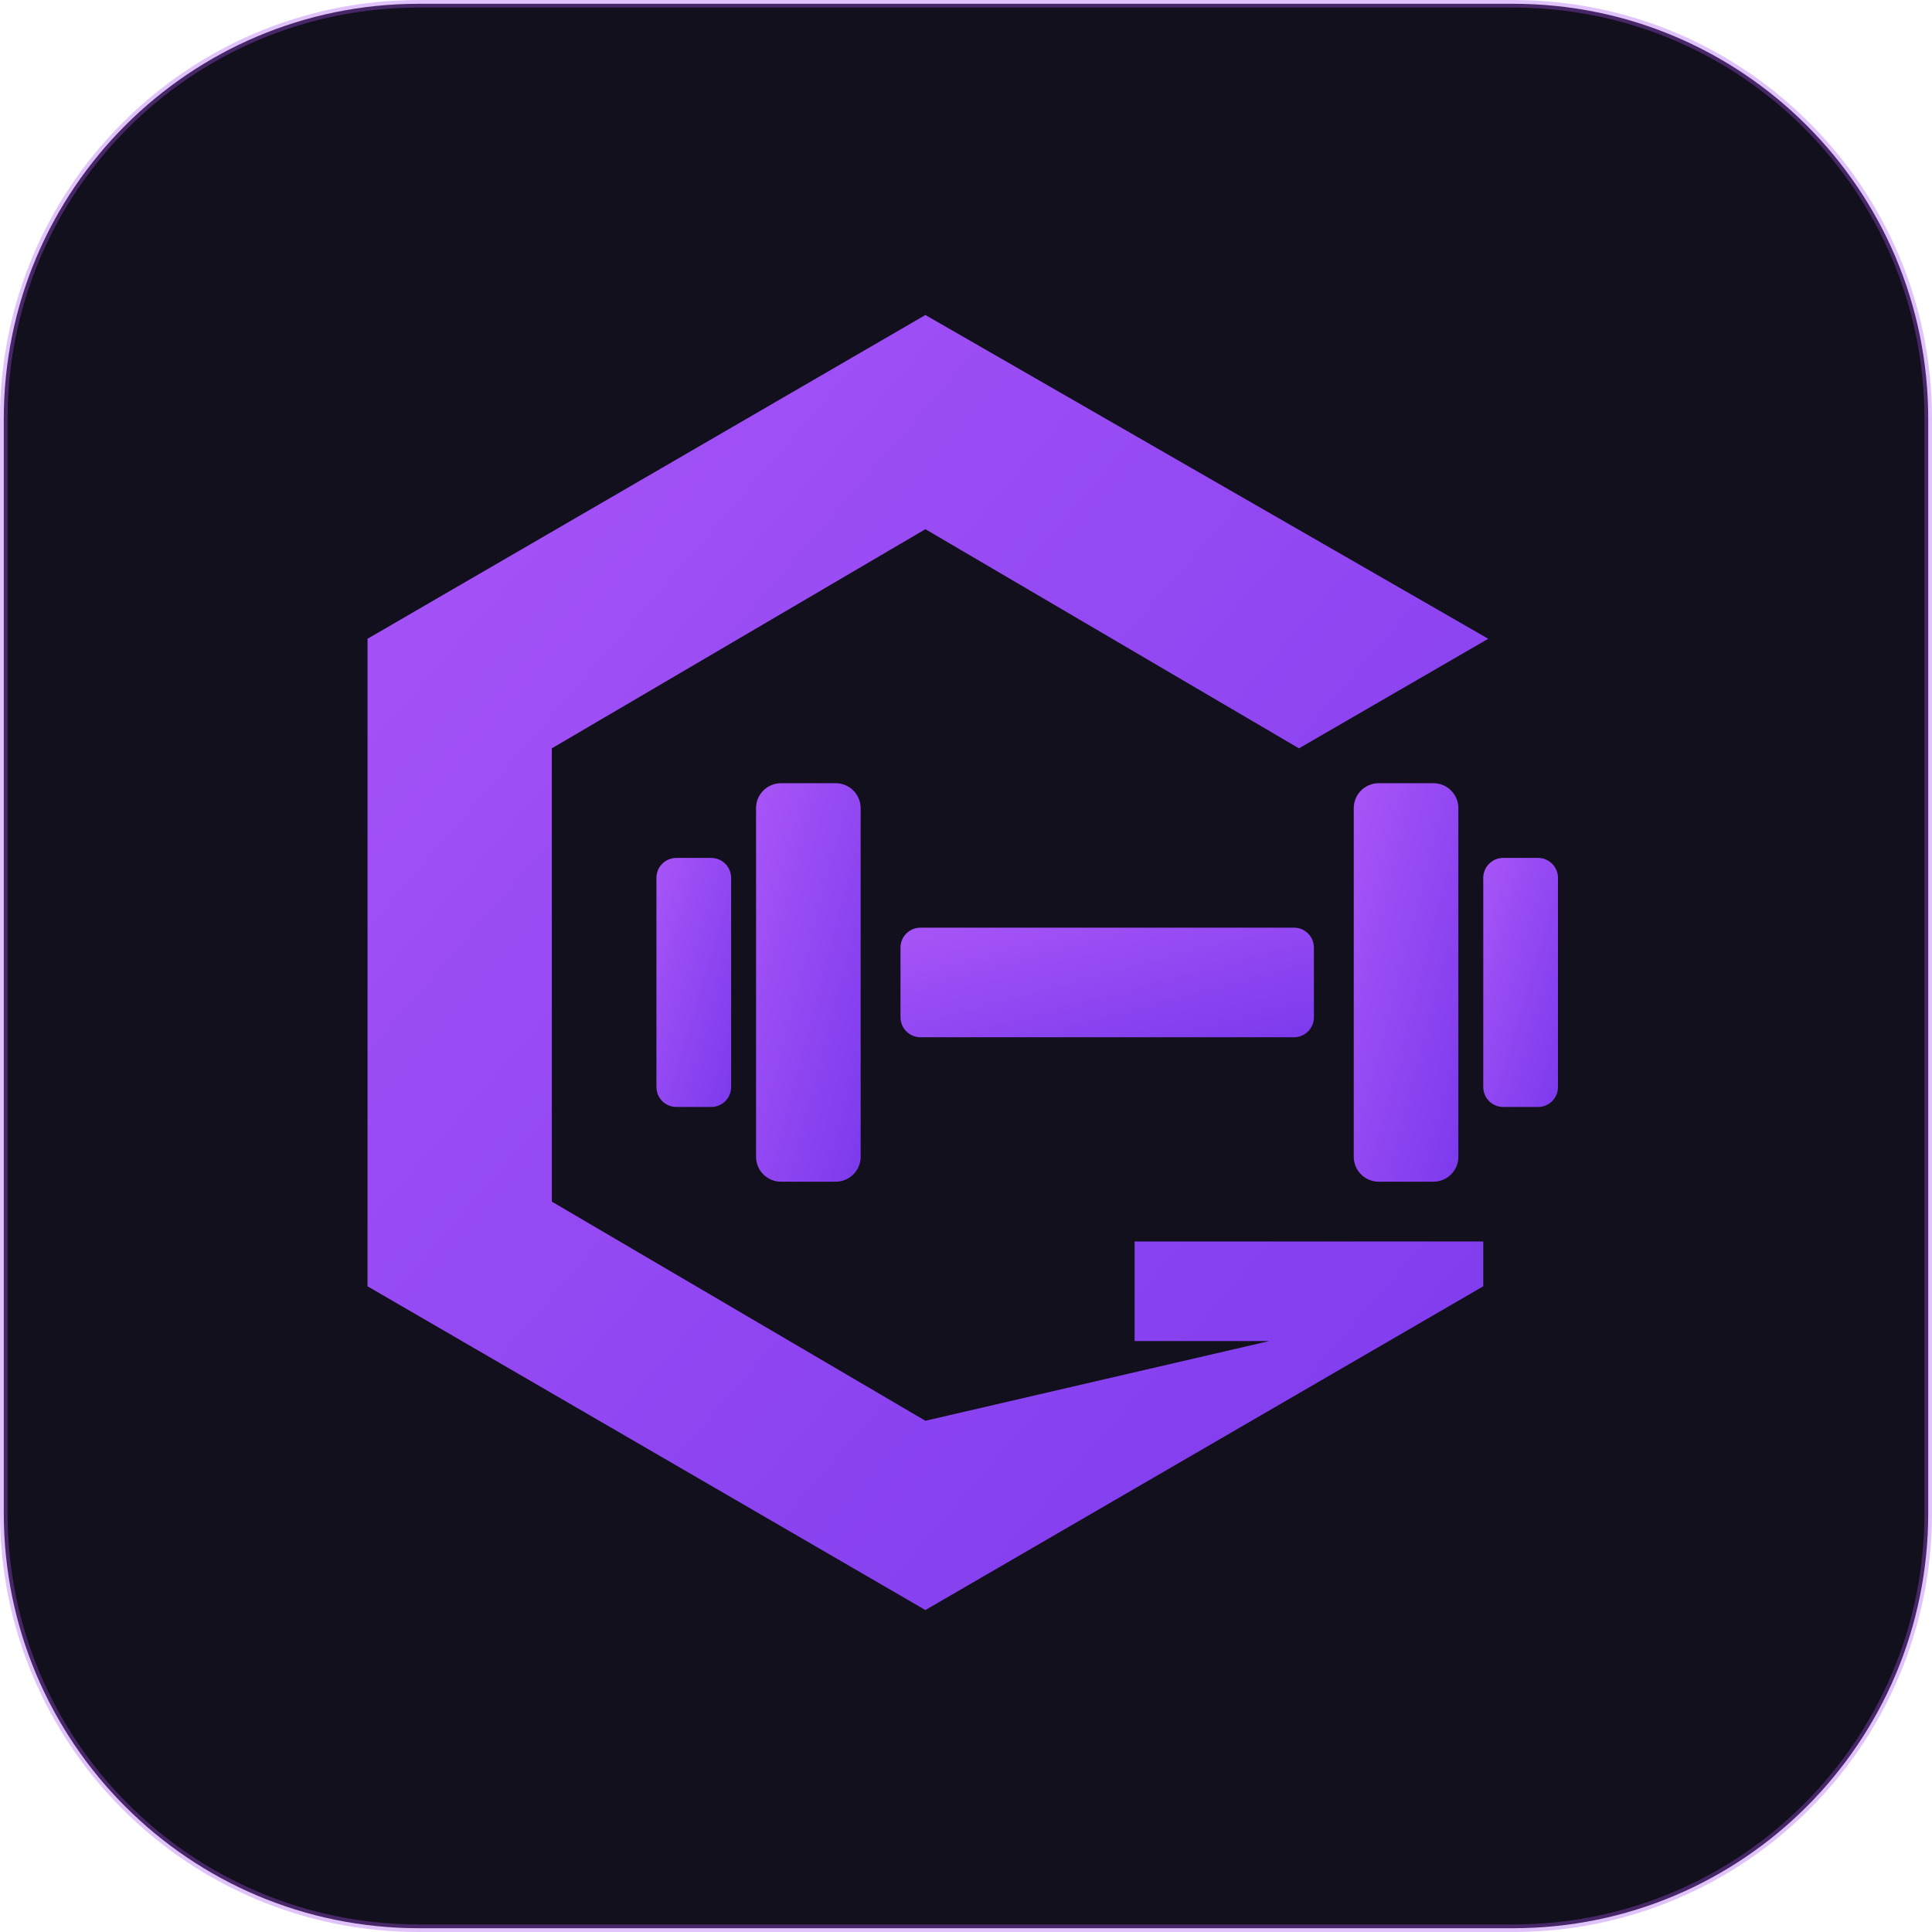
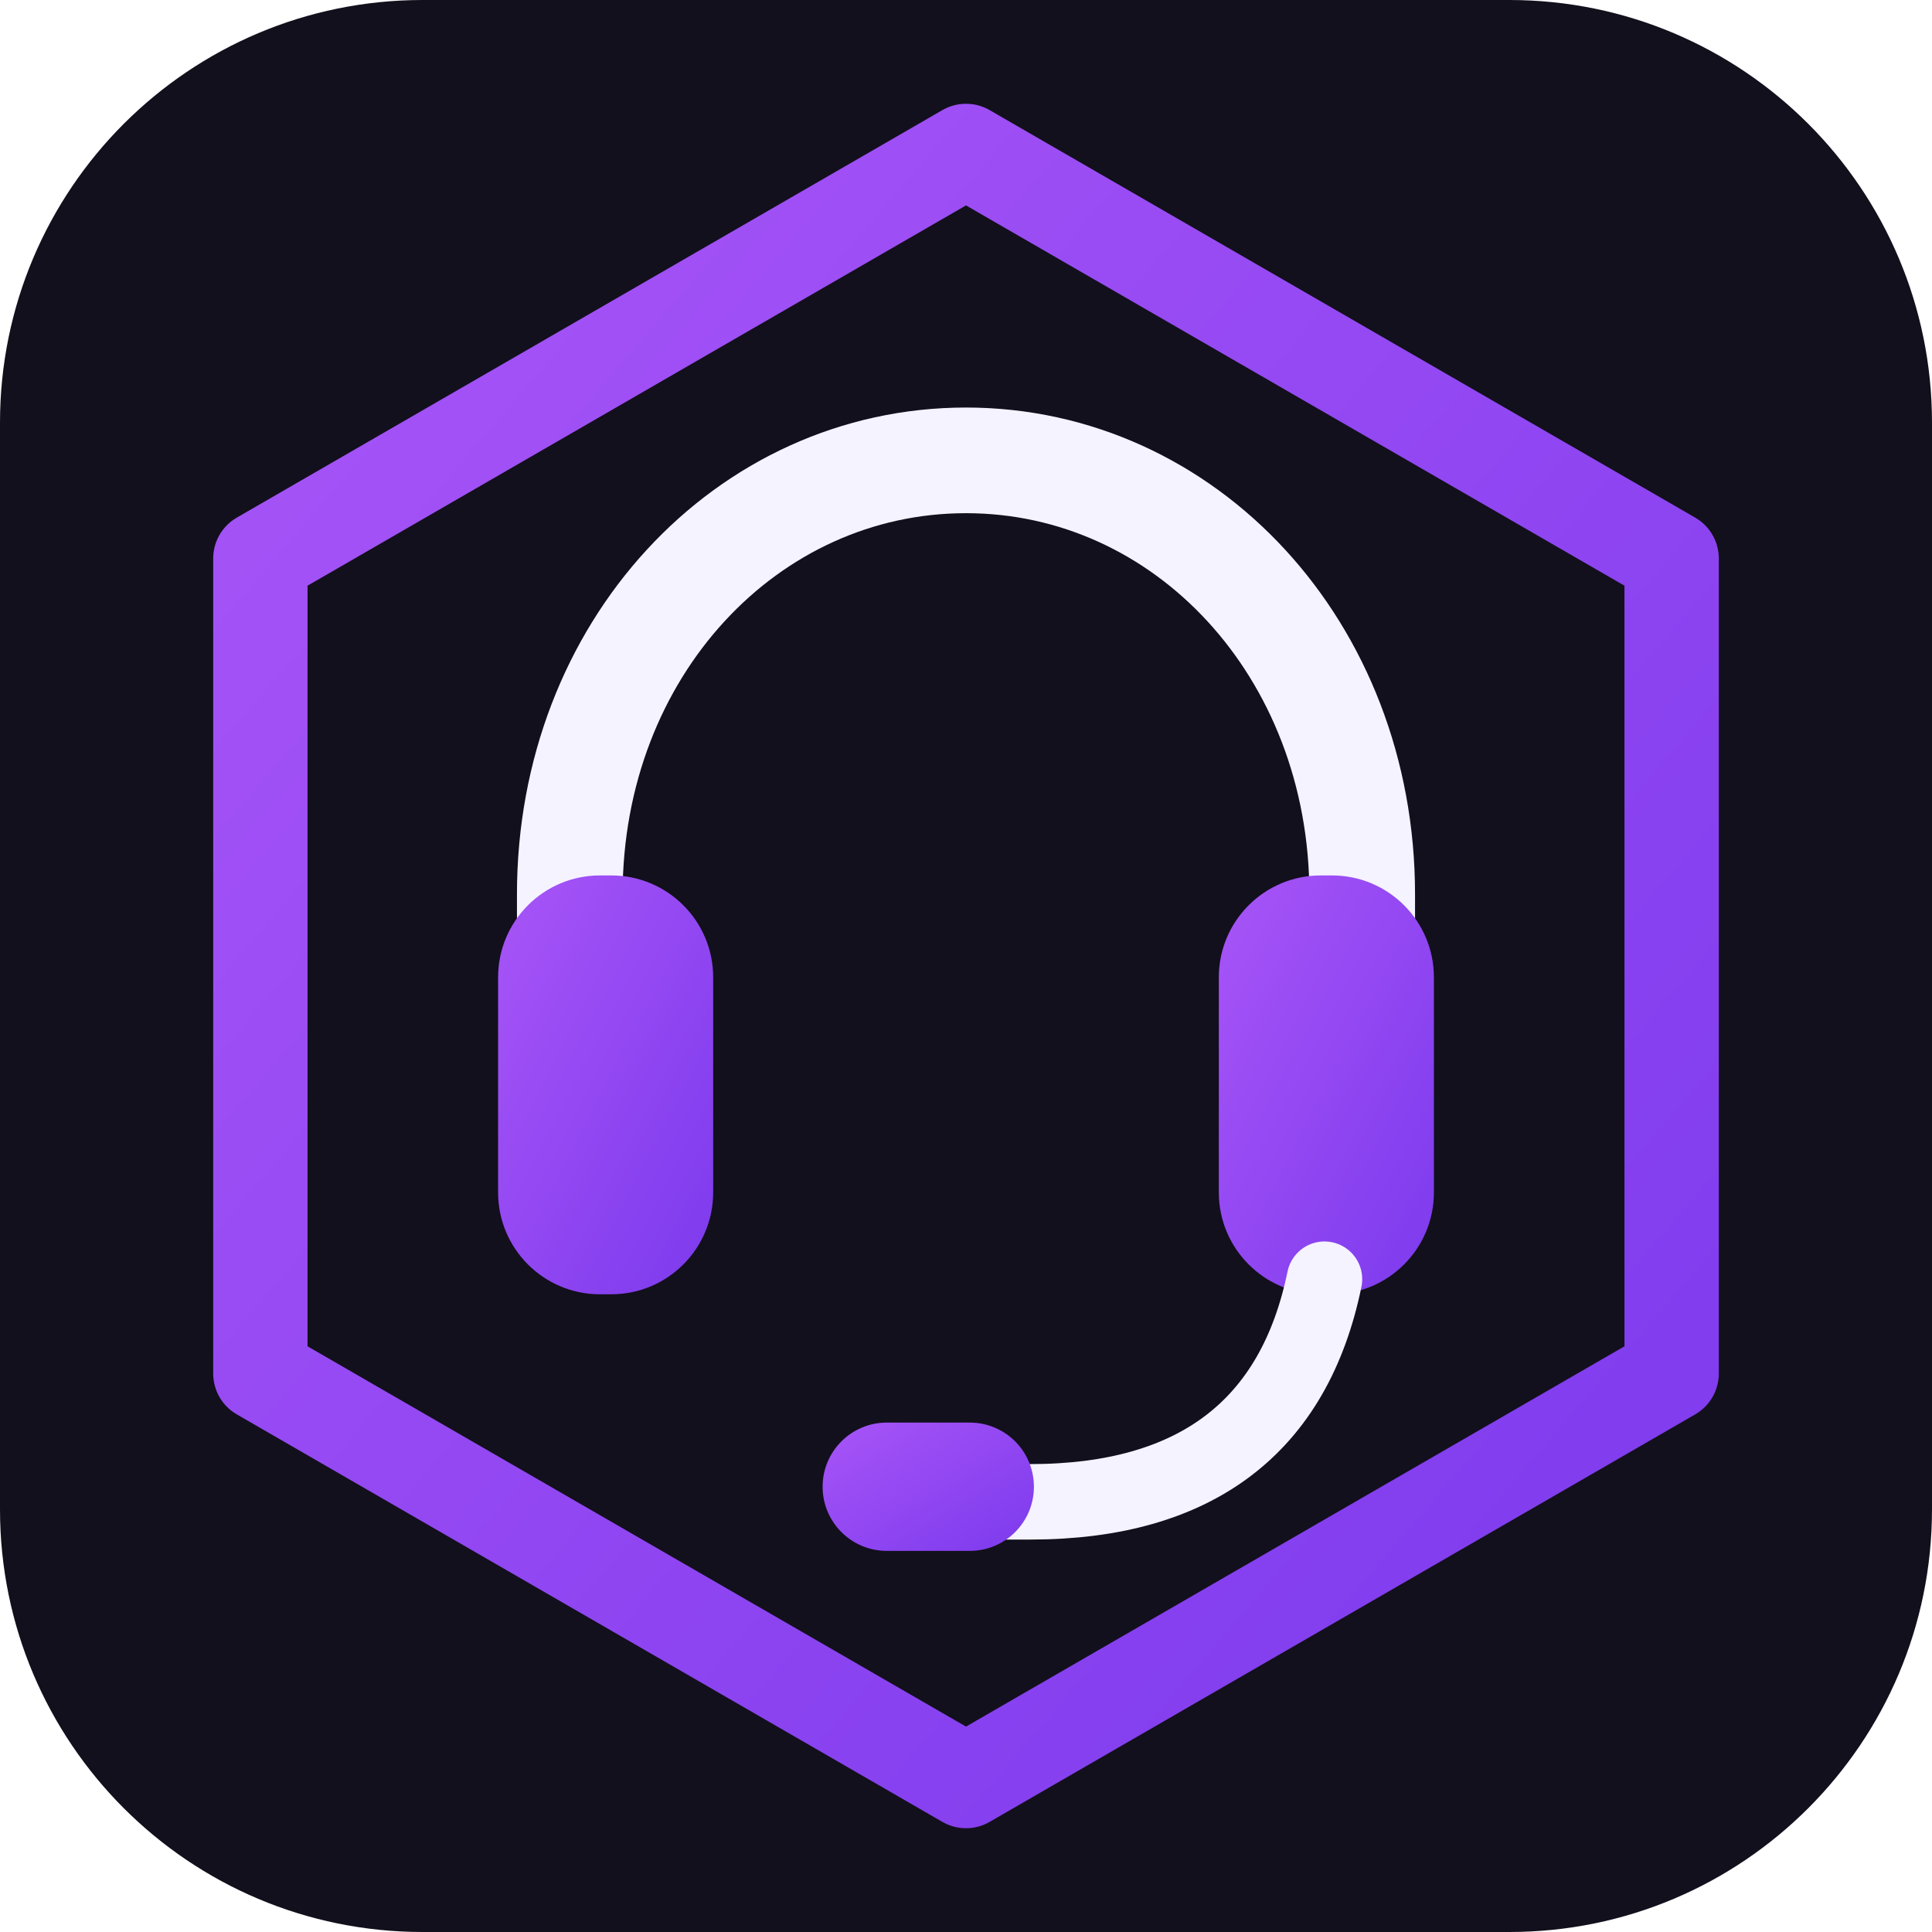
- <svg xmlns="http://www.w3.org/2000/svg" viewBox="0 0 512 512" role="img" aria-label="GymEG">
+ <svg xmlns="http://www.w3.org/2000/svg" viewBox="0 0 512 512" role="img" aria-label="GymEG Support">
  <defs>
-     <linearGradient id="purple" x1="0" y1="0" x2="1" y2="1">
+     <linearGradient id="brand" x1="0" y1="0" x2="1" y2="1">
      <stop stop-color="#A855F7" />
      <stop offset="1" stop-color="#7C3AED" />
    </linearGradient>
  </defs>
-   <rect x="1" y="1" width="510" height="510" rx="110" fill="#12101C" stroke="#A855F7" stroke-opacity=".35" stroke-width="2" />
-   <g transform="translate(71 65) scale(1.32)">
-     <path d="M245 79 132 14 20 79V209L132 274 244 209V200H174V220H201L132 236 57 192V101L132 57 207 101Z" fill="url(#purple)" />
-     <g fill="url(#purple)">
-       <rect x="78" y="123" width="15" height="50" rx="4" />
-       <rect x="98" y="108" width="21" height="80" rx="5" />
-       <rect x="127" y="137" width="83" height="22" rx="4" />
-       <rect x="218" y="108" width="21" height="80" rx="5" />
-       <rect x="244" y="123" width="15" height="50" rx="4" />
-     </g>
-   </g>
+   <rect width="512" height="512" rx="112" fill="#12101C" />
+   <path d="M256 40 443 148v216L256 472 69 364V148z" fill="none" stroke="url(#brand)" stroke-width="25" stroke-linejoin="round" />
+   <path d="M151 256v-19c0-65 47-115 105-115s105 50 105 115v19" fill="none" stroke="#F5F3FF" stroke-width="28" stroke-linecap="round" />
+   <rect x="132" y="232" width="57" height="111" rx="27" fill="url(#brand)" />
+   <rect x="323" y="232" width="57" height="111" rx="27" fill="url(#brand)" />
+   <path d="M351 339c-8 39-34 59-78 59h-24" fill="none" stroke="#F5F3FF" stroke-width="20" stroke-linecap="round" />
+   <rect x="218" y="377" width="56" height="34" rx="17" fill="url(#brand)" />
</svg>
